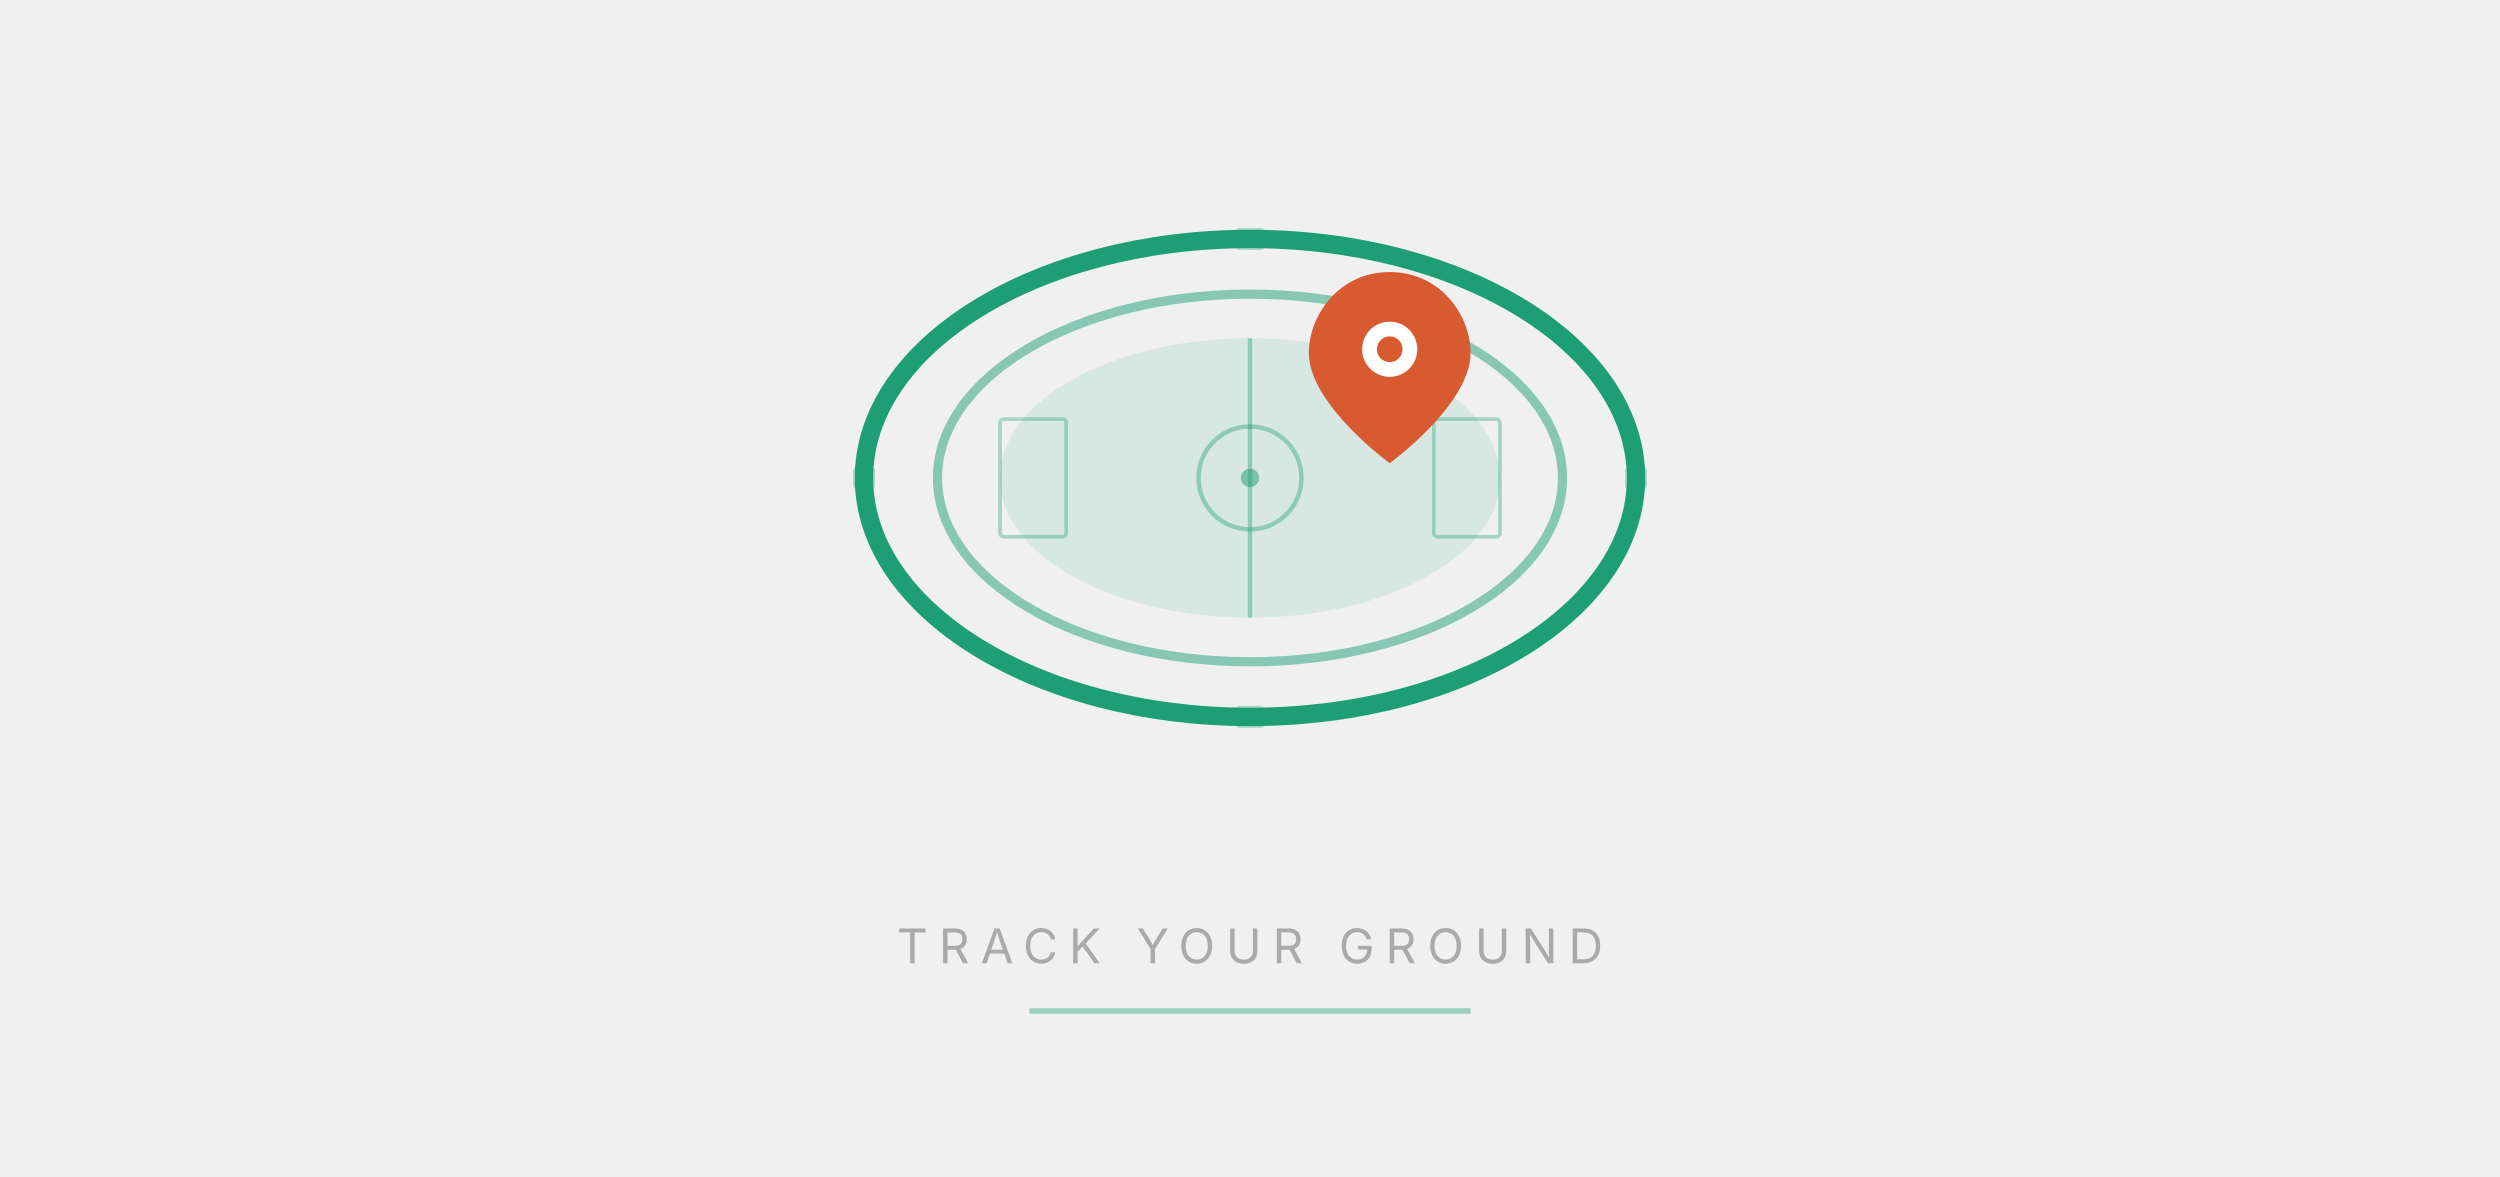
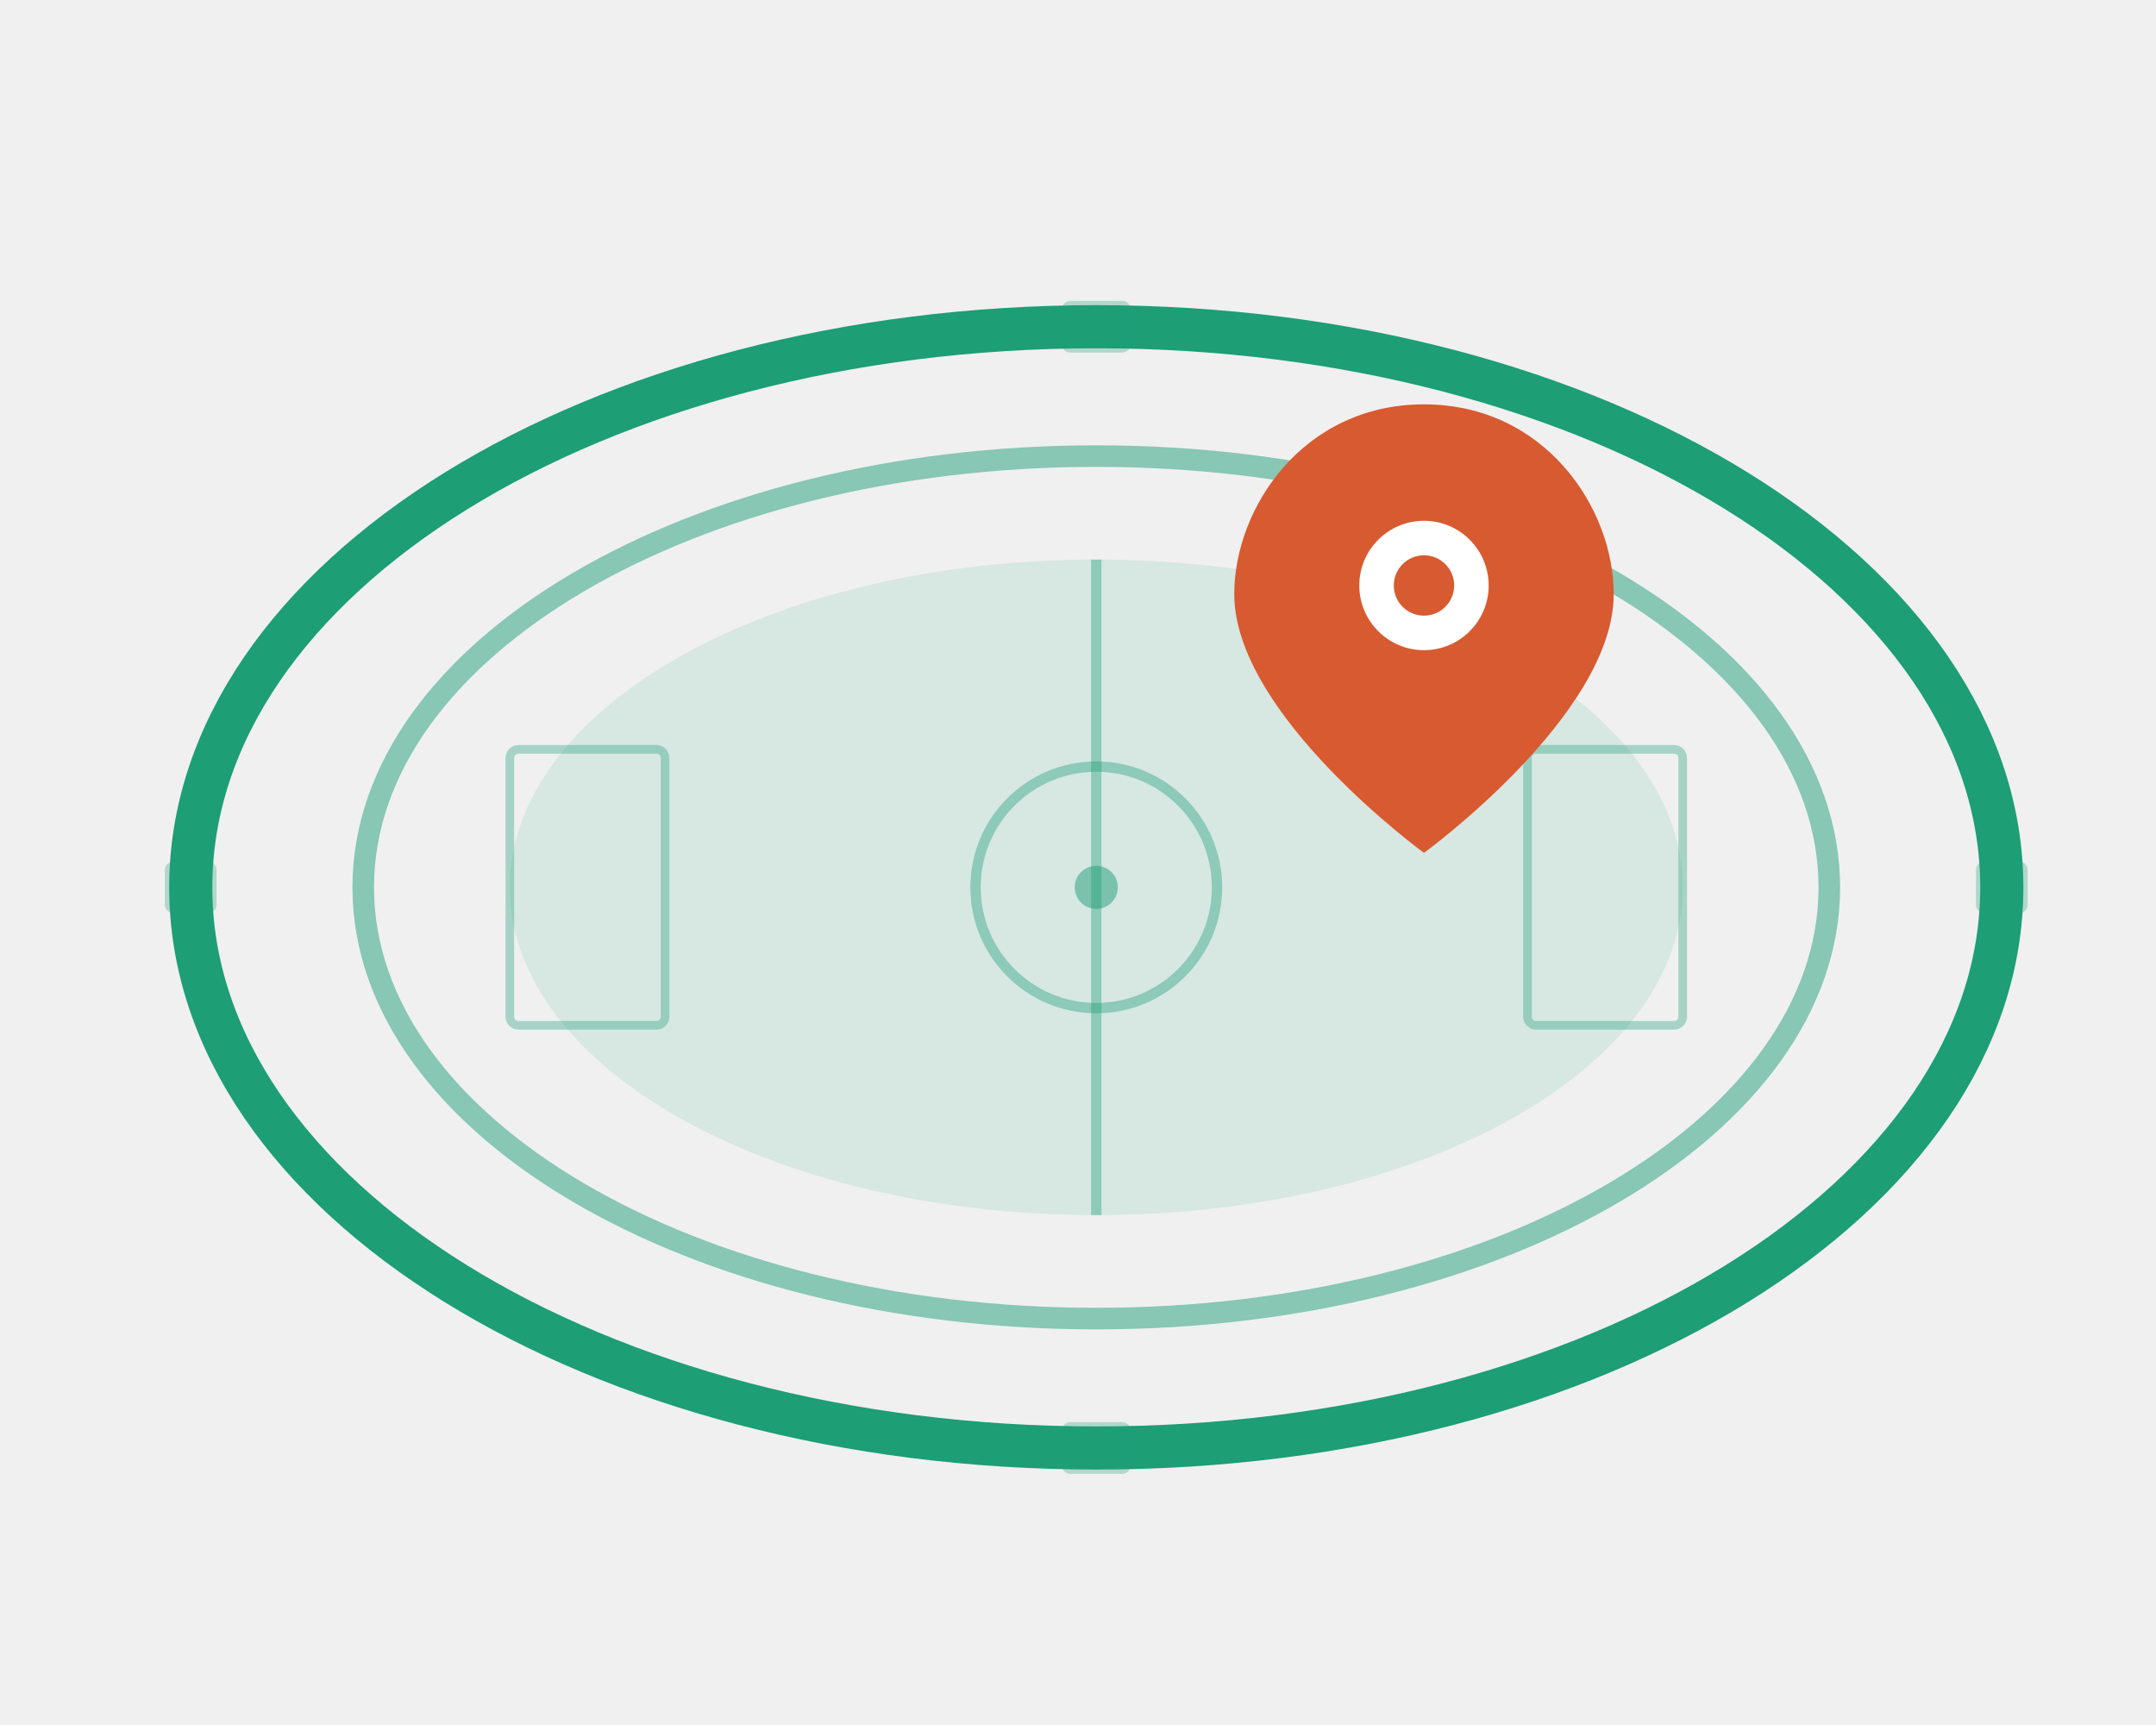
- <svg xmlns="http://www.w3.org/2000/svg" width="100%" viewBox="0 0 680 320" role="img" style="">
-   <g transform="translate(340, 130)" style="fill:rgb(0, 0, 0);stroke:none;color:rgb(255, 255, 255);stroke-width:1px;stroke-linecap:butt;stroke-linejoin:miter;opacity:1;font-family:&quot;Anthropic Sans&quot;, -apple-system, BlinkMacSystemFont, &quot;Segoe UI&quot;, sans-serif;font-size:16px;font-weight:400;text-anchor:start;dominant-baseline:auto">
-     <ellipse cx="0" cy="0" rx="105" ry="65" fill="none" stroke="#1D9E75" stroke-width="5" style="fill:none;stroke:rgb(29, 158, 117);color:rgb(255, 255, 255);stroke-width:5px;stroke-linecap:butt;stroke-linejoin:miter;opacity:1;font-family:&quot;Anthropic Sans&quot;, -apple-system, BlinkMacSystemFont, &quot;Segoe UI&quot;, sans-serif;font-size:16px;font-weight:400;text-anchor:start;dominant-baseline:auto" />
-     <ellipse cx="0" cy="0" rx="85" ry="50" fill="none" stroke="#1D9E75" stroke-width="2.5" opacity="0.5" style="fill:none;stroke:rgb(29, 158, 117);color:rgb(255, 255, 255);stroke-width:2.5px;stroke-linecap:butt;stroke-linejoin:miter;opacity:0.5;font-family:&quot;Anthropic Sans&quot;, -apple-system, BlinkMacSystemFont, &quot;Segoe UI&quot;, sans-serif;font-size:16px;font-weight:400;text-anchor:start;dominant-baseline:auto" />
-     <ellipse cx="0" cy="0" rx="68" ry="38" fill="#1D9E75" opacity="0.12" style="fill:rgb(29, 158, 117);stroke:none;color:rgb(255, 255, 255);stroke-width:1px;stroke-linecap:butt;stroke-linejoin:miter;opacity:0.12;font-family:&quot;Anthropic Sans&quot;, -apple-system, BlinkMacSystemFont, &quot;Segoe UI&quot;, sans-serif;font-size:16px;font-weight:400;text-anchor:start;dominant-baseline:auto" />
-     <line x1="0" y1="-38" x2="0" y2="38" stroke="#1D9E75" stroke-width="1.2" opacity="0.4" style="fill:rgb(0, 0, 0);stroke:rgb(29, 158, 117);color:rgb(255, 255, 255);stroke-width:1.2px;stroke-linecap:butt;stroke-linejoin:miter;opacity:0.4;font-family:&quot;Anthropic Sans&quot;, -apple-system, BlinkMacSystemFont, &quot;Segoe UI&quot;, sans-serif;font-size:16px;font-weight:400;text-anchor:start;dominant-baseline:auto" />
-     <circle cx="0" cy="0" r="14" fill="none" stroke="#1D9E75" stroke-width="1.2" opacity="0.4" style="fill:none;stroke:rgb(29, 158, 117);color:rgb(255, 255, 255);stroke-width:1.2px;stroke-linecap:butt;stroke-linejoin:miter;opacity:0.4;font-family:&quot;Anthropic Sans&quot;, -apple-system, BlinkMacSystemFont, &quot;Segoe UI&quot;, sans-serif;font-size:16px;font-weight:400;text-anchor:start;dominant-baseline:auto" />
-     <circle cx="0" cy="0" r="2.5" fill="#1D9E75" opacity="0.5" style="fill:rgb(29, 158, 117);stroke:none;color:rgb(255, 255, 255);stroke-width:1px;stroke-linecap:butt;stroke-linejoin:miter;opacity:0.5;font-family:&quot;Anthropic Sans&quot;, -apple-system, BlinkMacSystemFont, &quot;Segoe UI&quot;, sans-serif;font-size:16px;font-weight:400;text-anchor:start;dominant-baseline:auto" />
-     <rect x="-68" y="-16" width="18" height="32" rx="1" fill="none" stroke="#1D9E75" stroke-width="1" opacity="0.35" style="fill:none;stroke:rgb(29, 158, 117);color:rgb(255, 255, 255);stroke-width:1px;stroke-linecap:butt;stroke-linejoin:miter;opacity:0.35;font-family:&quot;Anthropic Sans&quot;, -apple-system, BlinkMacSystemFont, &quot;Segoe UI&quot;, sans-serif;font-size:16px;font-weight:400;text-anchor:start;dominant-baseline:auto" />
-     <rect x="50" y="-16" width="18" height="32" rx="1" fill="none" stroke="#1D9E75" stroke-width="1" opacity="0.35" style="fill:none;stroke:rgb(29, 158, 117);color:rgb(255, 255, 255);stroke-width:1px;stroke-linecap:butt;stroke-linejoin:miter;opacity:0.35;font-family:&quot;Anthropic Sans&quot;, -apple-system, BlinkMacSystemFont, &quot;Segoe UI&quot;, sans-serif;font-size:16px;font-weight:400;text-anchor:start;dominant-baseline:auto" />
-     <rect x="-4" y="-68" width="8" height="6" rx="1" fill="#1D9E75" opacity="0.3" style="fill:rgb(29, 158, 117);stroke:none;color:rgb(255, 255, 255);stroke-width:1px;stroke-linecap:butt;stroke-linejoin:miter;opacity:0.3;font-family:&quot;Anthropic Sans&quot;, -apple-system, BlinkMacSystemFont, &quot;Segoe UI&quot;, sans-serif;font-size:16px;font-weight:400;text-anchor:start;dominant-baseline:auto" />
-     <rect x="-4" y="62" width="8" height="6" rx="1" fill="#1D9E75" opacity="0.3" style="fill:rgb(29, 158, 117);stroke:none;color:rgb(255, 255, 255);stroke-width:1px;stroke-linecap:butt;stroke-linejoin:miter;opacity:0.3;font-family:&quot;Anthropic Sans&quot;, -apple-system, BlinkMacSystemFont, &quot;Segoe UI&quot;, sans-serif;font-size:16px;font-weight:400;text-anchor:start;dominant-baseline:auto" />
-     <rect x="-108" y="-3" width="6" height="6" rx="1" fill="#1D9E75" opacity="0.3" style="fill:rgb(29, 158, 117);stroke:none;color:rgb(255, 255, 255);stroke-width:1px;stroke-linecap:butt;stroke-linejoin:miter;opacity:0.3;font-family:&quot;Anthropic Sans&quot;, -apple-system, BlinkMacSystemFont, &quot;Segoe UI&quot;, sans-serif;font-size:16px;font-weight:400;text-anchor:start;dominant-baseline:auto" />
-     <rect x="102" y="-3" width="6" height="6" rx="1" fill="#1D9E75" opacity="0.3" style="fill:rgb(29, 158, 117);stroke:none;color:rgb(255, 255, 255);stroke-width:1px;stroke-linecap:butt;stroke-linejoin:miter;opacity:0.3;font-family:&quot;Anthropic Sans&quot;, -apple-system, BlinkMacSystemFont, &quot;Segoe UI&quot;, sans-serif;font-size:16px;font-weight:400;text-anchor:start;dominant-baseline:auto" />
-     <g transform="translate(38, -28)" style="fill:rgb(0, 0, 0);stroke:none;color:rgb(255, 255, 255);stroke-width:1px;stroke-linecap:butt;stroke-linejoin:miter;opacity:1;font-family:&quot;Anthropic Sans&quot;, -apple-system, BlinkMacSystemFont, &quot;Segoe UI&quot;, sans-serif;font-size:16px;font-weight:400;text-anchor:start;dominant-baseline:auto">
-       <path d="M0,-28 C-14,-28 -22,-16 -22,-6 C-22,8 0,24 0,24 C0,24 22,8 22,-6 C22,-16 14,-28 0,-28 Z" fill="#D85A30" style="fill:rgb(216, 90, 48);stroke:none;color:rgb(255, 255, 255);stroke-width:1px;stroke-linecap:butt;stroke-linejoin:miter;opacity:1;font-family:&quot;Anthropic Sans&quot;, -apple-system, BlinkMacSystemFont, &quot;Segoe UI&quot;, sans-serif;font-size:16px;font-weight:400;text-anchor:start;dominant-baseline:auto" />
-       <circle cx="0" cy="-7" r="7.5" fill="white" style="fill:rgb(255, 255, 255);stroke:none;color:rgb(255, 255, 255);stroke-width:1px;stroke-linecap:butt;stroke-linejoin:miter;opacity:1;font-family:&quot;Anthropic Sans&quot;, -apple-system, BlinkMacSystemFont, &quot;Segoe UI&quot;, sans-serif;font-size:16px;font-weight:400;text-anchor:start;dominant-baseline:auto" />
-       <circle cx="0" cy="-7" r="3.5" fill="#D85A30" style="fill:rgb(216, 90, 48);stroke:none;color:rgb(255, 255, 255);stroke-width:1px;stroke-linecap:butt;stroke-linejoin:miter;opacity:1;font-family:&quot;Anthropic Sans&quot;, -apple-system, BlinkMacSystemFont, &quot;Segoe UI&quot;, sans-serif;font-size:16px;font-weight:400;text-anchor:start;dominant-baseline:auto" />
+ <svg xmlns="http://www.w3.org/2000/svg" width="250" viewBox="0 0 250 200" role="img" version="1.1" id="svg12" height="200">
+   <defs id="defs12" />
+   <g transform="translate(127.1186,102.8813)" style="color:#ffffff;font-weight:400;font-size:16px;font-family:'Anthropic Sans', '-apple-system', BlinkMacSystemFont, 'Segoe UI', sans-serif;dominant-baseline:auto;text-anchor:start;opacity:1;fill:#000000;stroke:none;stroke-width:1px;stroke-linecap:butt;stroke-linejoin:miter" id="g11">
+     <ellipse cx="0" cy="0" rx="105" ry="65" fill="none" stroke="#1D9E75" stroke-width="5" style="color:#ffffff;font-weight:400;font-size:16px;font-family:'Anthropic Sans', '-apple-system', BlinkMacSystemFont, 'Segoe UI', sans-serif;dominant-baseline:auto;text-anchor:start;opacity:1;fill:none;stroke:#1d9e75;stroke-width:5px;stroke-linecap:butt;stroke-linejoin:miter" id="ellipse1" />
+     <ellipse cx="0" cy="0" rx="85" ry="50" fill="none" stroke="#1D9E75" stroke-width="2.5" opacity="0.5" style="color:#ffffff;font-weight:400;font-size:16px;font-family:'Anthropic Sans', '-apple-system', BlinkMacSystemFont, 'Segoe UI', sans-serif;dominant-baseline:auto;text-anchor:start;opacity:0.5;fill:none;stroke:#1d9e75;stroke-width:2.5px;stroke-linecap:butt;stroke-linejoin:miter" id="ellipse2" />
+     <ellipse cx="0" cy="0" rx="68" ry="38" fill="#1D9E75" opacity="0.12" style="color:#ffffff;font-weight:400;font-size:16px;font-family:'Anthropic Sans', '-apple-system', BlinkMacSystemFont, 'Segoe UI', sans-serif;dominant-baseline:auto;text-anchor:start;opacity:0.12;fill:#1d9e75;stroke:none;stroke-width:1px;stroke-linecap:butt;stroke-linejoin:miter" id="ellipse3" />
+     <line x1="0" y1="-38" x2="0" y2="38" stroke="#1D9E75" stroke-width="1.2" opacity="0.4" style="color:#ffffff;font-weight:400;font-size:16px;font-family:'Anthropic Sans', '-apple-system', BlinkMacSystemFont, 'Segoe UI', sans-serif;dominant-baseline:auto;text-anchor:start;opacity:0.4;fill:#000000;stroke:#1d9e75;stroke-width:1.2px;stroke-linecap:butt;stroke-linejoin:miter" id="line3" />
+     <circle cx="0" cy="0" r="14" fill="none" stroke="#1D9E75" stroke-width="1.2" opacity="0.4" style="color:#ffffff;font-weight:400;font-size:16px;font-family:'Anthropic Sans', '-apple-system', BlinkMacSystemFont, 'Segoe UI', sans-serif;dominant-baseline:auto;text-anchor:start;opacity:0.4;fill:none;stroke:#1d9e75;stroke-width:1.2px;stroke-linecap:butt;stroke-linejoin:miter" id="circle3" />
+     <circle cx="0" cy="0" r="2.5" fill="#1D9E75" opacity="0.5" style="color:#ffffff;font-weight:400;font-size:16px;font-family:'Anthropic Sans', '-apple-system', BlinkMacSystemFont, 'Segoe UI', sans-serif;dominant-baseline:auto;text-anchor:start;opacity:0.5;fill:#1d9e75;stroke:none;stroke-width:1px;stroke-linecap:butt;stroke-linejoin:miter" id="circle4" />
+     <rect x="-68" y="-16" width="18" height="32" rx="1" fill="none" stroke="#1D9E75" stroke-width="1" opacity="0.35" style="color:#ffffff;font-weight:400;font-size:16px;font-family:'Anthropic Sans', '-apple-system', BlinkMacSystemFont, 'Segoe UI', sans-serif;dominant-baseline:auto;text-anchor:start;opacity:0.35;fill:none;stroke:#1d9e75;stroke-width:1px;stroke-linecap:butt;stroke-linejoin:miter" id="rect4" />
+     <rect x="50" y="-16" width="18" height="32" rx="1" fill="none" stroke="#1D9E75" stroke-width="1" opacity="0.35" style="color:#ffffff;font-weight:400;font-size:16px;font-family:'Anthropic Sans', '-apple-system', BlinkMacSystemFont, 'Segoe UI', sans-serif;dominant-baseline:auto;text-anchor:start;opacity:0.35;fill:none;stroke:#1d9e75;stroke-width:1px;stroke-linecap:butt;stroke-linejoin:miter" id="rect5" />
+     <rect x="-4" y="-68" width="8" height="6" rx="1" fill="#1D9E75" opacity="0.3" style="color:#ffffff;font-weight:400;font-size:16px;font-family:'Anthropic Sans', '-apple-system', BlinkMacSystemFont, 'Segoe UI', sans-serif;dominant-baseline:auto;text-anchor:start;opacity:0.3;fill:#1d9e75;stroke:none;stroke-width:1px;stroke-linecap:butt;stroke-linejoin:miter" id="rect6" />
+     <rect x="-4" y="62" width="8" height="6" rx="1" fill="#1D9E75" opacity="0.3" style="color:#ffffff;font-weight:400;font-size:16px;font-family:'Anthropic Sans', '-apple-system', BlinkMacSystemFont, 'Segoe UI', sans-serif;dominant-baseline:auto;text-anchor:start;opacity:0.3;fill:#1d9e75;stroke:none;stroke-width:1px;stroke-linecap:butt;stroke-linejoin:miter" id="rect7" />
+     <rect x="-108" y="-3" width="6" height="6" rx="1" fill="#1D9E75" opacity="0.3" style="color:#ffffff;font-weight:400;font-size:16px;font-family:'Anthropic Sans', '-apple-system', BlinkMacSystemFont, 'Segoe UI', sans-serif;dominant-baseline:auto;text-anchor:start;opacity:0.3;fill:#1d9e75;stroke:none;stroke-width:1px;stroke-linecap:butt;stroke-linejoin:miter" id="rect8" />
+     <rect x="102" y="-3" width="6" height="6" rx="1" fill="#1D9E75" opacity="0.3" style="color:#ffffff;font-weight:400;font-size:16px;font-family:'Anthropic Sans', '-apple-system', BlinkMacSystemFont, 'Segoe UI', sans-serif;dominant-baseline:auto;text-anchor:start;opacity:0.3;fill:#1d9e75;stroke:none;stroke-width:1px;stroke-linecap:butt;stroke-linejoin:miter" id="rect9" />
+     <g transform="translate(38,-28)" style="color:#ffffff;font-weight:400;font-size:16px;font-family:'Anthropic Sans', '-apple-system', BlinkMacSystemFont, 'Segoe UI', sans-serif;dominant-baseline:auto;text-anchor:start;opacity:1;fill:#000000;stroke:none;stroke-width:1px;stroke-linecap:butt;stroke-linejoin:miter" id="g10">
+       <path d="m 0,-28 c -14,0 -22,12 -22,22 C -22,8 0,24 0,24 0,24 22,8 22,-6 22,-16 14,-28 0,-28 Z" fill="#D85A30" style="color:#ffffff;font-weight:400;font-size:16px;font-family:'Anthropic Sans', '-apple-system', BlinkMacSystemFont, 'Segoe UI', sans-serif;dominant-baseline:auto;text-anchor:start;opacity:1;fill:#d85a30;stroke:none;stroke-width:1px;stroke-linecap:butt;stroke-linejoin:miter" id="path9" />
+       <circle cx="0" cy="-7" r="7.5" fill="white" style="color:#ffffff;font-weight:400;font-size:16px;font-family:'Anthropic Sans', '-apple-system', BlinkMacSystemFont, 'Segoe UI', sans-serif;dominant-baseline:auto;text-anchor:start;opacity:1;fill:#ffffff;stroke:none;stroke-width:1px;stroke-linecap:butt;stroke-linejoin:miter" id="circle9" />
+       <circle cx="0" cy="-7" r="3.5" fill="#D85A30" style="color:#ffffff;font-weight:400;font-size:16px;font-family:'Anthropic Sans', '-apple-system', BlinkMacSystemFont, 'Segoe UI', sans-serif;dominant-baseline:auto;text-anchor:start;opacity:1;fill:#d85a30;stroke:none;stroke-width:1px;stroke-linecap:butt;stroke-linejoin:miter" id="circle10" />
    </g>
  </g>
-   <text x="340" y="235" text-anchor="middle" font-family="system-ui, -apple-system, sans-serif" font-size="32" font-weight="500" letter-spacing="1.5" style="fill:rgb(240, 240, 240);stroke:none;color:rgb(255, 255, 255);stroke-width:1px;stroke-linecap:butt;stroke-linejoin:miter;opacity:1;font-family:system-ui, -apple-system, sans-serif;font-size:32px;font-weight:500;text-anchor:middle;dominant-baseline:auto">STADIUM TRACKER</text>
-   <text x="340" y="262" text-anchor="middle" font-family="system-ui, -apple-system, sans-serif" font-size="13" font-weight="400" letter-spacing="3" style="fill:rgb(170, 170, 170);stroke:none;color:rgb(255, 255, 255);stroke-width:1px;stroke-linecap:butt;stroke-linejoin:miter;opacity:1;font-family:system-ui, -apple-system, sans-serif;font-size:13px;font-weight:400;text-anchor:middle;dominant-baseline:auto">TRACK YOUR GROUND</text>
-   <line x1="280" y1="275" x2="400" y2="275" stroke="#1D9E75" stroke-width="1.5" opacity="0.4" style="fill:rgb(0, 0, 0);stroke:rgb(29, 158, 117);color:rgb(255, 255, 255);stroke-width:1.5px;stroke-linecap:butt;stroke-linejoin:miter;opacity:0.4;font-family:&quot;Anthropic Sans&quot;, -apple-system, BlinkMacSystemFont, &quot;Segoe UI&quot;, sans-serif;font-size:16px;font-weight:400;text-anchor:start;dominant-baseline:auto" />
</svg>
